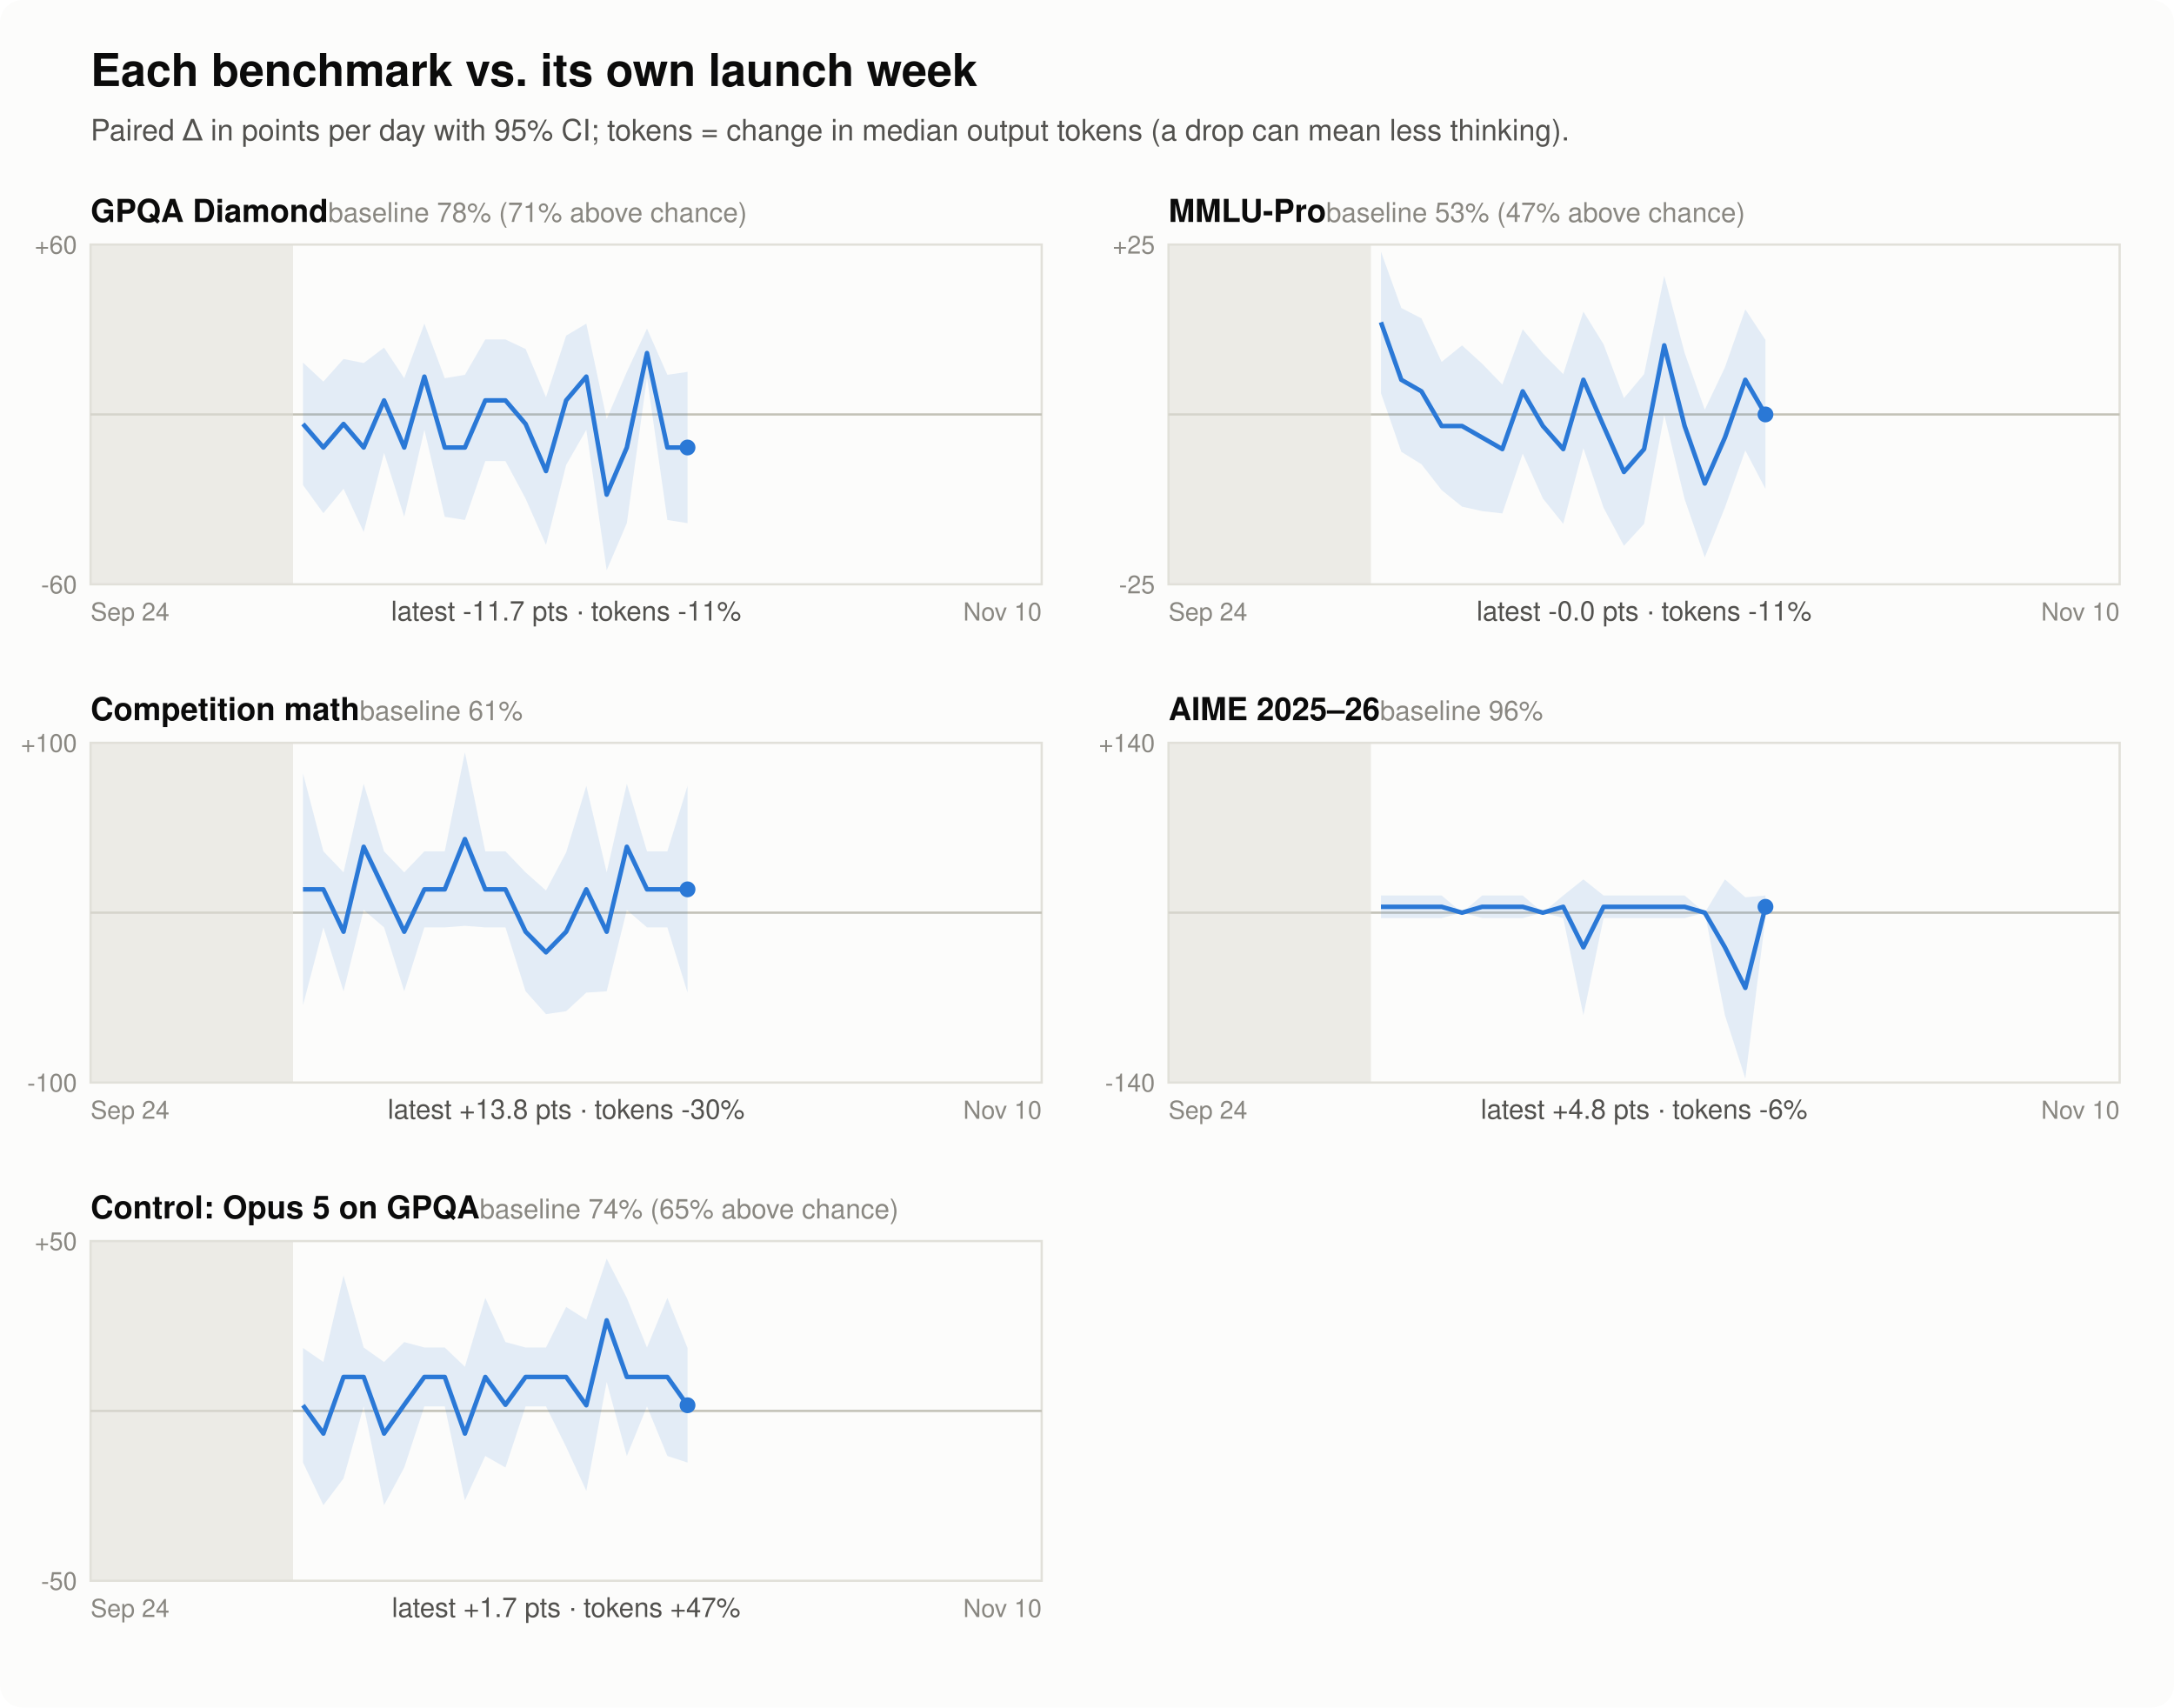
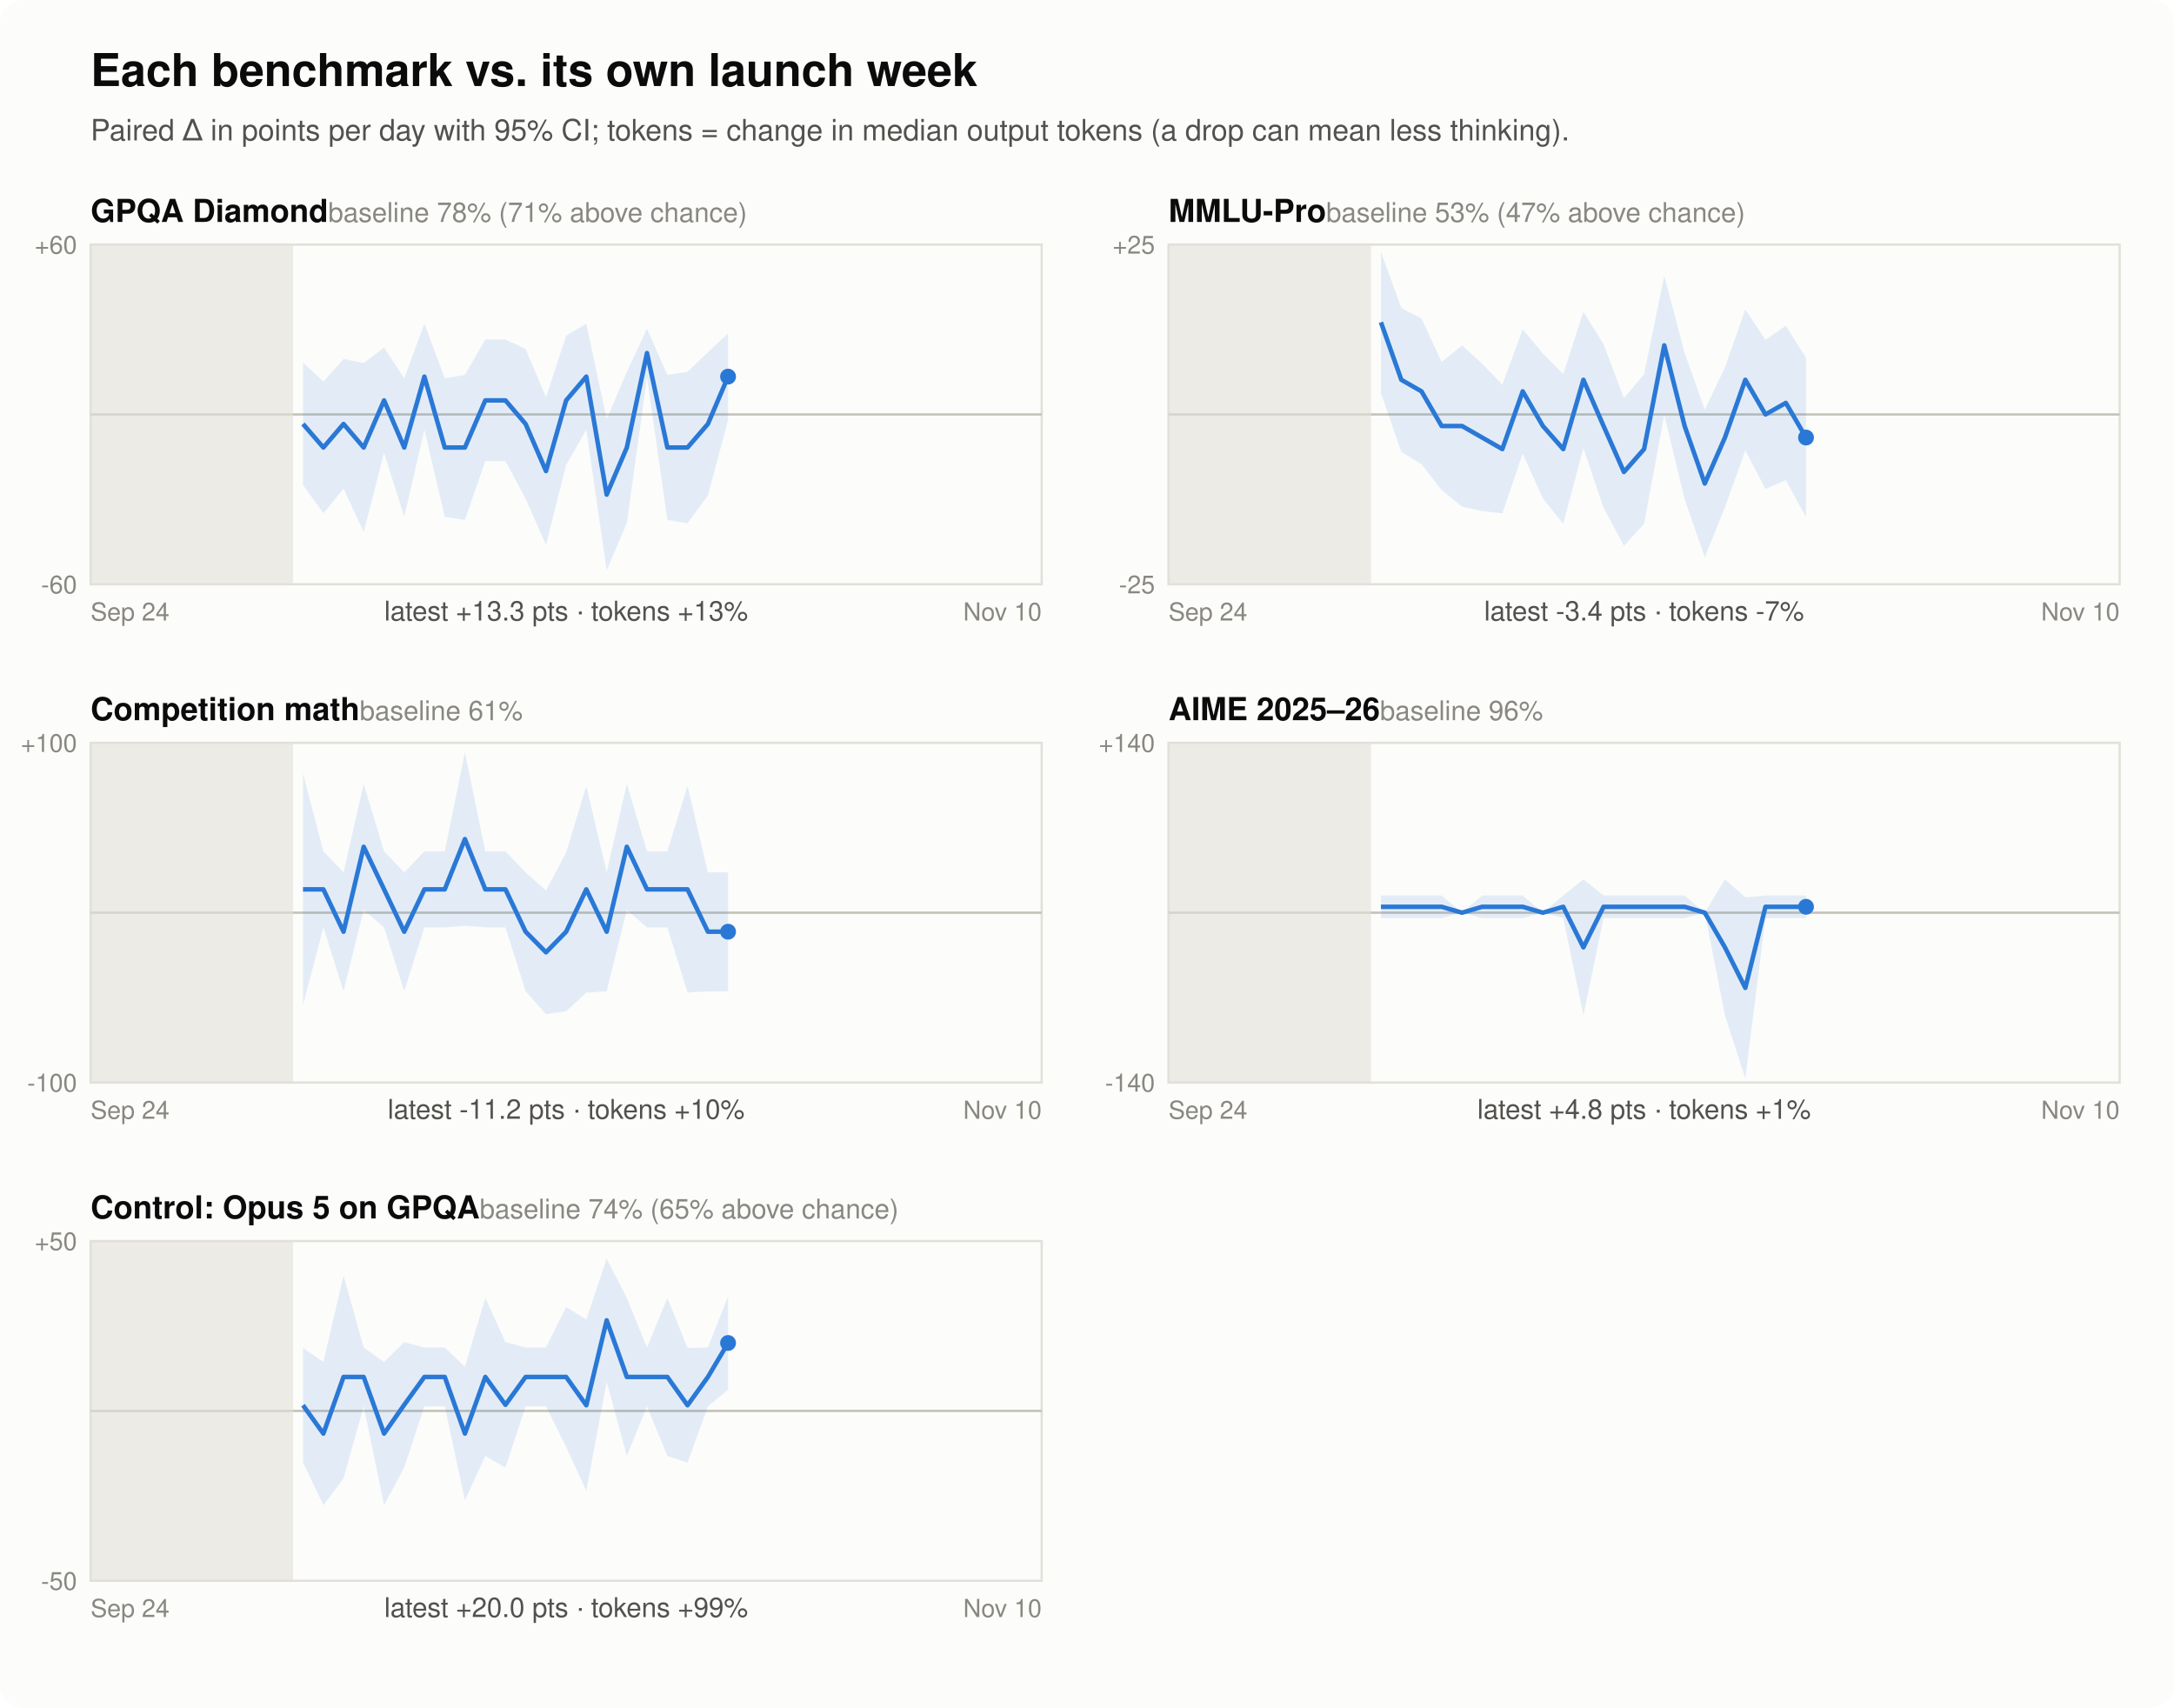
<svg xmlns="http://www.w3.org/2000/svg" width="960" height="754" viewBox="0 0 960 754" font-family="-apple-system, Segoe UI, Helvetica, Arial, sans-serif" role="img" aria-labelledby="ft fd">
  <rect width="960" height="754" rx="10" fill="#fcfcfb" />
  <text x="40" y="38" fill="#0b0b0b" font-size="20" font-weight="600">Each benchmark vs. its own launch week</text>
  <text x="40" y="62" fill="#52514e" font-size="13">Paired Δ in points per day with 95% CI; tokens = change in median output tokens (a drop can mean less thinking).</text>
  <text x="40" y="98" fill="#0b0b0b" font-size="14" font-weight="600">GPQA Diamond<tspan fill="#898781" font-weight="400" font-size="12">  baseline 78% (71% above chance)</tspan>
  </text>
  <rect x="40" y="108" width="420" height="150" fill="none" stroke="#e1e0d9" />
  <line x1="40" y1="183.0" x2="460" y2="183.0" stroke="#c3c2b7" />
  <text x="34" y="262.0" text-anchor="end" fill="#898781" font-size="11">-60</text>
  <text x="34" y="112.0" text-anchor="end" fill="#898781" font-size="11">+60</text>
  <rect x="40.0" y="108" width="89.4" height="150" fill="#e1e0d9" opacity="0.6" />
  <text x="40" y="274" fill="#898781" font-size="11">Sep 24</text>
  <text x="460" y="274" text-anchor="end" fill="#898781" font-size="11">Nov 10</text>
-   <path d="M133.8,160.1 L142.8,168.5 L151.7,158.5 L160.6,160.3 L169.6,153.5 L178.5,167.0 L187.4,142.9 L196.4,167.0 L205.3,165.5 L214.3,149.9 L223.2,149.9 L232.1,154.1 L241.1,175.4 L250.0,148.2 L258.9,142.9 L267.9,185.0 L276.8,164.2 L285.7,145.1 L294.7,165.5 L303.6,164.2 L303.6,231.0 L294.7,229.6 L285.7,166.7 L276.8,231.0 L267.9,251.8 L258.9,189.8 L250.0,205.3 L241.1,240.6 L232.1,220.2 L223.2,203.6 L214.3,203.6 L205.3,229.6 L196.4,228.2 L187.4,189.8 L178.5,228.2 L169.6,200.0 L160.6,234.9 L151.7,215.8 L142.8,226.6 L133.8,214.2 Z" fill="#2a78d6" opacity="0.12" />
-   <path d="M133.8,187.2 L142.8,197.6 L151.7,187.2 L160.6,197.6 L169.6,176.8 L178.5,197.6 L187.4,166.3 L196.4,197.6 L205.3,197.6 L214.3,176.8 L223.2,176.8 L232.1,187.2 L241.1,208.0 L250.0,176.8 L258.9,166.3 L267.9,218.4 L276.8,197.6 L285.7,155.9 L294.7,197.6 L303.6,197.6" fill="none" stroke="#2a78d6" stroke-width="2" stroke-linejoin="round" />
-   <circle cx="303.6" cy="197.6" r="3.5" fill="#2a78d6" />
-   <text x="250.0" y="274" text-anchor="middle" fill="#52514e" font-size="12">latest -11.7 pts · tokens -11%</text>
+   <path d="M133.8,160.1 L142.8,168.5 L151.7,158.5 L160.6,160.3 L169.6,153.5 L178.5,167.0 L187.4,142.9 L196.4,167.0 L205.3,165.5 L214.3,149.9 L223.2,149.9 L232.1,154.1 L241.1,175.4 L250.0,148.2 L258.9,142.9 L267.9,185.0 L276.8,164.2 L285.7,145.1 L294.7,165.5 L303.6,164.2 L312.6,155.5 L321.5,147.2 L321.5,185.5 L312.6,218.8 L303.6,231.0 L294.7,229.6 L285.7,166.7 L276.8,231.0 L267.9,251.8 L258.9,189.8 L250.0,205.3 L241.1,240.6 L232.1,220.2 L223.2,203.6 L214.3,203.6 L205.3,229.6 L196.4,228.2 L187.4,189.8 L178.5,228.2 L169.6,200.0 L160.6,234.9 L151.7,215.8 L142.8,226.6 L133.8,214.2 Z" fill="#2a78d6" opacity="0.12" />
+   <path d="M133.8,187.2 L142.8,197.6 L151.7,187.2 L160.6,197.6 L169.6,176.8 L178.5,197.6 L187.4,166.3 L196.4,197.6 L205.3,197.6 L214.3,176.8 L223.2,176.8 L232.1,187.2 L241.1,208.0 L250.0,176.8 L258.9,166.3 L267.9,218.4 L276.8,197.6 L285.7,155.9 L294.7,197.6 L303.6,197.6 L312.6,187.2 L321.5,166.3" fill="none" stroke="#2a78d6" stroke-width="2" stroke-linejoin="round" />
+   <circle cx="321.5" cy="166.3" r="3.5" fill="#2a78d6" />
+   <text x="250.0" y="274" text-anchor="middle" fill="#52514e" font-size="12">latest +13.3 pts · tokens +13%</text>
  <text x="516" y="98" fill="#0b0b0b" font-size="14" font-weight="600">MMLU-Pro<tspan fill="#898781" font-weight="400" font-size="12">  baseline 53% (47% above chance)</tspan>
  </text>
  <rect x="516" y="108" width="420" height="150" fill="none" stroke="#e1e0d9" />
  <line x1="516" y1="183.0" x2="936" y2="183.0" stroke="#c3c2b7" />
  <text x="510" y="262.0" text-anchor="end" fill="#898781" font-size="11">-25</text>
  <text x="510" y="112.0" text-anchor="end" fill="#898781" font-size="11">+25</text>
  <rect x="516.0" y="108" width="89.4" height="150" fill="#e1e0d9" opacity="0.6" />
  <text x="516" y="274" fill="#898781" font-size="11">Sep 24</text>
  <text x="936" y="274" text-anchor="end" fill="#898781" font-size="11">Nov 10</text>
-   <path d="M609.8,111.1 L618.8,136.0 L627.7,140.6 L636.6,159.8 L645.6,152.5 L654.5,160.6 L663.4,169.8 L672.4,145.4 L681.3,156.1 L690.3,165.2 L699.2,137.6 L708.1,152.0 L717.1,175.8 L726.0,165.2 L734.9,121.8 L743.9,155.8 L752.8,180.9 L761.7,162.2 L770.7,136.6 L779.6,150.1 L779.6,215.9 L770.7,198.9 L761.7,224.1 L752.8,246.1 L743.9,220.4 L734.9,183.2 L726.0,231.3 L717.1,241.0 L708.1,224.2 L699.2,197.9 L690.3,231.3 L681.3,220.1 L672.4,200.3 L663.4,226.7 L654.5,225.7 L645.6,223.7 L636.6,216.4 L627.7,205.0 L618.8,199.5 L609.8,173.6 Z" fill="#2a78d6" opacity="0.12" />
-   <path d="M609.8,142.3 L618.8,167.7 L627.7,172.8 L636.6,188.1 L645.6,188.1 L654.5,193.2 L663.4,198.3 L672.4,172.8 L681.3,188.1 L690.3,198.3 L699.2,167.7 L708.1,188.1 L717.1,208.4 L726.0,198.3 L734.9,152.5 L743.9,188.1 L752.8,213.5 L761.7,193.2 L770.7,167.7 L779.6,183.0" fill="none" stroke="#2a78d6" stroke-width="2" stroke-linejoin="round" />
-   <circle cx="779.6" cy="183.0" r="3.5" fill="#2a78d6" />
-   <text x="726.0" y="274" text-anchor="middle" fill="#52514e" font-size="12">latest -0.0 pts · tokens -11%</text>
+   <path d="M609.8,111.1 L618.8,136.0 L627.7,140.6 L636.6,159.8 L645.6,152.5 L654.5,160.6 L663.4,169.8 L672.4,145.4 L681.3,156.1 L690.3,165.2 L699.2,137.6 L708.1,152.0 L717.1,175.8 L726.0,165.2 L734.9,121.8 L743.9,155.8 L752.8,180.9 L761.7,162.2 L770.7,136.6 L779.6,150.1 L788.6,143.8 L797.5,158.0 L797.5,228.4 L788.6,212.0 L779.6,215.9 L770.7,198.9 L761.7,224.1 L752.8,246.1 L743.9,220.4 L734.9,183.2 L726.0,231.3 L717.1,241.0 L708.1,224.2 L699.2,197.9 L690.3,231.3 L681.3,220.1 L672.4,200.3 L663.4,226.7 L654.5,225.7 L645.6,223.7 L636.6,216.4 L627.7,205.0 L618.8,199.5 L609.8,173.6 Z" fill="#2a78d6" opacity="0.12" />
+   <path d="M609.8,142.3 L618.8,167.7 L627.7,172.8 L636.6,188.1 L645.6,188.1 L654.5,193.2 L663.4,198.3 L672.4,172.8 L681.3,188.1 L690.3,198.3 L699.2,167.7 L708.1,188.1 L717.1,208.4 L726.0,198.3 L734.9,152.5 L743.9,188.1 L752.8,213.5 L761.7,193.2 L770.7,167.7 L779.6,183.0 L788.6,177.9 L797.5,193.2" fill="none" stroke="#2a78d6" stroke-width="2" stroke-linejoin="round" />
+   <circle cx="797.5" cy="193.2" r="3.5" fill="#2a78d6" />
+   <text x="726.0" y="274" text-anchor="middle" fill="#52514e" font-size="12">latest -3.4 pts · tokens -7%</text>
  <text x="40" y="318" fill="#0b0b0b" font-size="14" font-weight="600">Competition math<tspan fill="#898781" font-weight="400" font-size="12">  baseline 61%</tspan>
  </text>
  <rect x="40" y="328" width="420" height="150" fill="none" stroke="#e1e0d9" />
  <line x1="40" y1="403.0" x2="460" y2="403.0" stroke="#c3c2b7" />
  <text x="34" y="482.0" text-anchor="end" fill="#898781" font-size="11">-100</text>
  <text x="34" y="332.0" text-anchor="end" fill="#898781" font-size="11">+100</text>
  <rect x="40.0" y="328" width="89.4" height="150" fill="#e1e0d9" opacity="0.6" />
  <text x="40" y="494" fill="#898781" font-size="11">Sep 24</text>
  <text x="460" y="494" text-anchor="end" fill="#898781" font-size="11">Nov 10</text>
-   <path d="M133.8,341.5 L142.8,375.9 L151.7,385.2 L160.6,346.1 L169.6,375.9 L178.5,385.2 L187.4,375.9 L196.4,375.9 L205.3,332.2 L214.3,375.9 L223.2,375.9 L232.1,385.2 L241.1,393.2 L250.0,376.4 L258.9,347.0 L267.9,385.2 L276.8,346.1 L285.7,375.9 L294.7,375.9 L303.6,347.0 L303.6,438.3 L294.7,409.5 L285.7,409.5 L276.8,401.8 L267.9,437.7 L258.9,438.3 L250.0,446.5 L241.1,447.8 L232.1,437.7 L223.2,409.5 L214.3,409.5 L205.3,408.8 L196.4,409.5 L187.4,409.5 L178.5,437.7 L169.6,409.5 L160.6,401.8 L151.7,437.7 L142.8,409.5 L133.8,443.9 Z" fill="#2a78d6" opacity="0.12" />
-   <path d="M133.8,392.7 L142.8,392.7 L151.7,411.4 L160.6,373.9 L169.6,392.7 L178.5,411.4 L187.4,392.7 L196.4,392.7 L205.3,370.5 L214.3,392.7 L223.2,392.7 L232.1,411.4 L241.1,420.5 L250.0,411.4 L258.9,392.7 L267.9,411.4 L276.8,373.9 L285.7,392.7 L294.7,392.7 L303.6,392.7" fill="none" stroke="#2a78d6" stroke-width="2" stroke-linejoin="round" />
-   <circle cx="303.6" cy="392.7" r="3.5" fill="#2a78d6" />
-   <text x="250.0" y="494" text-anchor="middle" fill="#52514e" font-size="12">latest +13.8 pts · tokens -30%</text>
+   <path d="M133.8,341.5 L142.8,375.9 L151.7,385.2 L160.6,346.1 L169.6,375.9 L178.5,385.2 L187.4,375.9 L196.4,375.9 L205.3,332.2 L214.3,375.9 L223.2,375.9 L232.1,385.2 L241.1,393.2 L250.0,376.4 L258.9,347.0 L267.9,385.2 L276.8,346.1 L285.7,375.9 L294.7,375.9 L303.6,347.0 L312.6,385.2 L321.5,385.2 L321.5,437.7 L312.6,437.7 L303.6,438.3 L294.7,409.5 L285.7,409.5 L276.8,401.8 L267.9,437.7 L258.9,438.3 L250.0,446.5 L241.1,447.8 L232.1,437.7 L223.2,409.5 L214.3,409.5 L205.3,408.8 L196.4,409.5 L187.4,409.5 L178.5,437.7 L169.6,409.5 L160.6,401.8 L151.7,437.7 L142.8,409.5 L133.8,443.9 Z" fill="#2a78d6" opacity="0.12" />
+   <path d="M133.8,392.7 L142.8,392.7 L151.7,411.4 L160.6,373.9 L169.6,392.7 L178.5,411.4 L187.4,392.7 L196.4,392.7 L205.3,370.5 L214.3,392.7 L223.2,392.7 L232.1,411.4 L241.1,420.5 L250.0,411.4 L258.9,392.7 L267.9,411.4 L276.8,373.9 L285.7,392.7 L294.7,392.7 L303.6,392.7 L312.6,411.4 L321.5,411.4" fill="none" stroke="#2a78d6" stroke-width="2" stroke-linejoin="round" />
+   <circle cx="321.5" cy="411.4" r="3.5" fill="#2a78d6" />
+   <text x="250.0" y="494" text-anchor="middle" fill="#52514e" font-size="12">latest -11.2 pts · tokens +10%</text>
  <text x="516" y="318" fill="#0b0b0b" font-size="14" font-weight="600">AIME 2025–26<tspan fill="#898781" font-weight="400" font-size="12">  baseline 96%</tspan>
  </text>
  <rect x="516" y="328" width="420" height="150" fill="none" stroke="#e1e0d9" />
  <line x1="516" y1="403.0" x2="936" y2="403.0" stroke="#c3c2b7" />
  <text x="510" y="482.0" text-anchor="end" fill="#898781" font-size="11">-140</text>
  <text x="510" y="332.0" text-anchor="end" fill="#898781" font-size="11">+140</text>
  <rect x="516.0" y="328" width="89.4" height="150" fill="#e1e0d9" opacity="0.6" />
  <text x="516" y="494" fill="#898781" font-size="11">Sep 24</text>
  <text x="936" y="494" text-anchor="end" fill="#898781" font-size="11">Nov 10</text>
-   <path d="M609.8,395.4 L618.8,395.4 L627.7,395.4 L636.6,395.4 L645.6,403.0 L654.5,395.4 L663.4,395.4 L672.4,395.4 L681.3,403.0 L690.3,395.4 L699.2,388.3 L708.1,395.4 L717.1,395.4 L726.0,395.4 L734.9,395.4 L743.9,395.4 L752.8,403.0 L761.7,388.3 L770.7,396.2 L779.6,395.4 L779.6,405.4 L770.7,476.2 L761.7,448.3 L752.8,403.0 L743.9,405.4 L734.9,405.4 L726.0,405.4 L717.1,405.4 L708.1,405.4 L699.2,448.3 L690.3,405.4 L681.3,403.0 L672.4,405.4 L663.4,405.4 L654.5,405.4 L645.6,403.0 L636.6,405.4 L627.7,405.4 L618.8,405.4 L609.8,405.4 Z" fill="#2a78d6" opacity="0.12" />
-   <path d="M609.8,400.4 L618.8,400.4 L627.7,400.4 L636.6,400.4 L645.6,403.0 L654.5,400.4 L663.4,400.4 L672.4,400.4 L681.3,403.0 L690.3,400.4 L699.2,418.3 L708.1,400.4 L717.1,400.4 L726.0,400.4 L734.9,400.4 L743.9,400.4 L752.8,403.0 L761.7,418.3 L770.7,436.2 L779.6,400.4" fill="none" stroke="#2a78d6" stroke-width="2" stroke-linejoin="round" />
-   <circle cx="779.6" cy="400.4" r="3.5" fill="#2a78d6" />
-   <text x="726.0" y="494" text-anchor="middle" fill="#52514e" font-size="12">latest +4.8 pts · tokens -6%</text>
+   <path d="M609.8,395.4 L618.8,395.4 L627.7,395.4 L636.6,395.4 L645.6,403.0 L654.5,395.4 L663.4,395.4 L672.4,395.4 L681.3,403.0 L690.3,395.4 L699.2,388.3 L708.1,395.4 L717.1,395.4 L726.0,395.4 L734.9,395.4 L743.9,395.4 L752.8,403.0 L761.7,388.3 L770.7,396.2 L779.6,395.4 L788.6,395.4 L797.5,395.4 L797.5,405.4 L788.6,405.4 L779.6,405.4 L770.7,476.2 L761.7,448.3 L752.8,403.0 L743.9,405.4 L734.9,405.4 L726.0,405.4 L717.1,405.4 L708.1,405.4 L699.2,448.3 L690.3,405.4 L681.3,403.0 L672.4,405.4 L663.4,405.4 L654.5,405.4 L645.6,403.0 L636.6,405.4 L627.7,405.4 L618.8,405.4 L609.8,405.4 Z" fill="#2a78d6" opacity="0.12" />
+   <path d="M609.8,400.4 L618.8,400.4 L627.7,400.4 L636.6,400.4 L645.6,403.0 L654.5,400.4 L663.4,400.4 L672.4,400.4 L681.3,403.0 L690.3,400.4 L699.2,418.3 L708.1,400.4 L717.1,400.4 L726.0,400.4 L734.9,400.4 L743.9,400.4 L752.8,403.0 L761.7,418.3 L770.7,436.2 L779.6,400.4 L788.6,400.4 L797.5,400.4" fill="none" stroke="#2a78d6" stroke-width="2" stroke-linejoin="round" />
+   <circle cx="797.5" cy="400.4" r="3.5" fill="#2a78d6" />
+   <text x="726.0" y="494" text-anchor="middle" fill="#52514e" font-size="12">latest +4.8 pts · tokens +1%</text>
  <text x="40" y="538" fill="#0b0b0b" font-size="14" font-weight="600">Control: Opus 5 on GPQA<tspan fill="#898781" font-weight="400" font-size="12">  baseline 74% (65% above chance)</tspan>
  </text>
  <rect x="40" y="548" width="420" height="150" fill="none" stroke="#e1e0d9" />
  <line x1="40" y1="623.0" x2="460" y2="623.0" stroke="#c3c2b7" />
  <text x="34" y="702.0" text-anchor="end" fill="#898781" font-size="11">-50</text>
  <text x="34" y="552.0" text-anchor="end" fill="#898781" font-size="11">+50</text>
  <rect x="40.0" y="548" width="89.4" height="150" fill="#e1e0d9" opacity="0.6" />
  <text x="40" y="714" fill="#898781" font-size="11">Sep 24</text>
  <text x="460" y="714" text-anchor="end" fill="#898781" font-size="11">Nov 10</text>
-   <path d="M133.8,595.2 L142.8,601.4 L151.7,563.2 L160.6,595.0 L169.6,601.4 L178.5,592.6 L187.4,595.0 L196.4,595.0 L205.3,603.5 L214.3,573.1 L223.2,592.6 L232.1,595.0 L241.1,595.0 L250.0,577.1 L258.9,582.7 L267.9,555.8 L276.8,573.1 L285.7,595.0 L294.7,573.1 L303.6,595.2 L303.6,645.8 L294.7,642.9 L285.7,621.0 L276.8,642.9 L267.9,610.2 L258.9,658.3 L250.0,638.9 L241.1,621.0 L232.1,621.0 L223.2,648.0 L214.3,642.9 L205.3,662.5 L196.4,621.0 L187.4,621.0 L178.5,648.0 L169.6,664.6 L160.6,621.0 L151.7,652.8 L142.8,664.6 L133.8,645.8 Z" fill="#2a78d6" opacity="0.12" />
-   <path d="M133.8,620.5 L142.8,633.0 L151.7,608.0 L160.6,608.0 L169.6,633.0 L178.5,620.3 L187.4,608.0 L196.4,608.0 L205.3,633.0 L214.3,608.0 L223.2,620.3 L232.1,608.0 L241.1,608.0 L250.0,608.0 L258.9,620.5 L267.9,583.0 L276.8,608.0 L285.7,608.0 L294.7,608.0 L303.6,620.5" fill="none" stroke="#2a78d6" stroke-width="2" stroke-linejoin="round" />
-   <circle cx="303.6" cy="620.5" r="3.5" fill="#2a78d6" />
-   <text x="250.0" y="714" text-anchor="middle" fill="#52514e" font-size="12">latest +1.7 pts · tokens +47%</text>
+   <path d="M133.8,595.2 L142.8,601.4 L151.7,563.2 L160.6,595.0 L169.6,601.4 L178.5,592.6 L187.4,595.0 L196.4,595.0 L205.3,603.5 L214.3,573.1 L223.2,592.6 L232.1,595.0 L241.1,595.0 L250.0,577.1 L258.9,582.7 L267.9,555.8 L276.8,573.1 L285.7,595.0 L294.7,573.1 L303.6,595.2 L312.6,595.0 L321.5,572.4 L321.5,613.6 L312.6,621.0 L303.6,645.8 L294.7,642.9 L285.7,621.0 L276.8,642.9 L267.9,610.2 L258.9,658.3 L250.0,638.9 L241.1,621.0 L232.1,621.0 L223.2,648.0 L214.3,642.9 L205.3,662.5 L196.4,621.0 L187.4,621.0 L178.5,648.0 L169.6,664.6 L160.6,621.0 L151.7,652.8 L142.8,664.6 L133.8,645.8 Z" fill="#2a78d6" opacity="0.12" />
+   <path d="M133.8,620.5 L142.8,633.0 L151.7,608.0 L160.6,608.0 L169.6,633.0 L178.5,620.3 L187.4,608.0 L196.4,608.0 L205.3,633.0 L214.3,608.0 L223.2,620.3 L232.1,608.0 L241.1,608.0 L250.0,608.0 L258.9,620.5 L267.9,583.0 L276.8,608.0 L285.7,608.0 L294.7,608.0 L303.6,620.5 L312.6,608.0 L321.5,593.0" fill="none" stroke="#2a78d6" stroke-width="2" stroke-linejoin="round" />
+   <circle cx="321.5" cy="593.0" r="3.5" fill="#2a78d6" />
+   <text x="250.0" y="714" text-anchor="middle" fill="#52514e" font-size="12">latest +20.0 pts · tokens +99%</text>
</svg>
